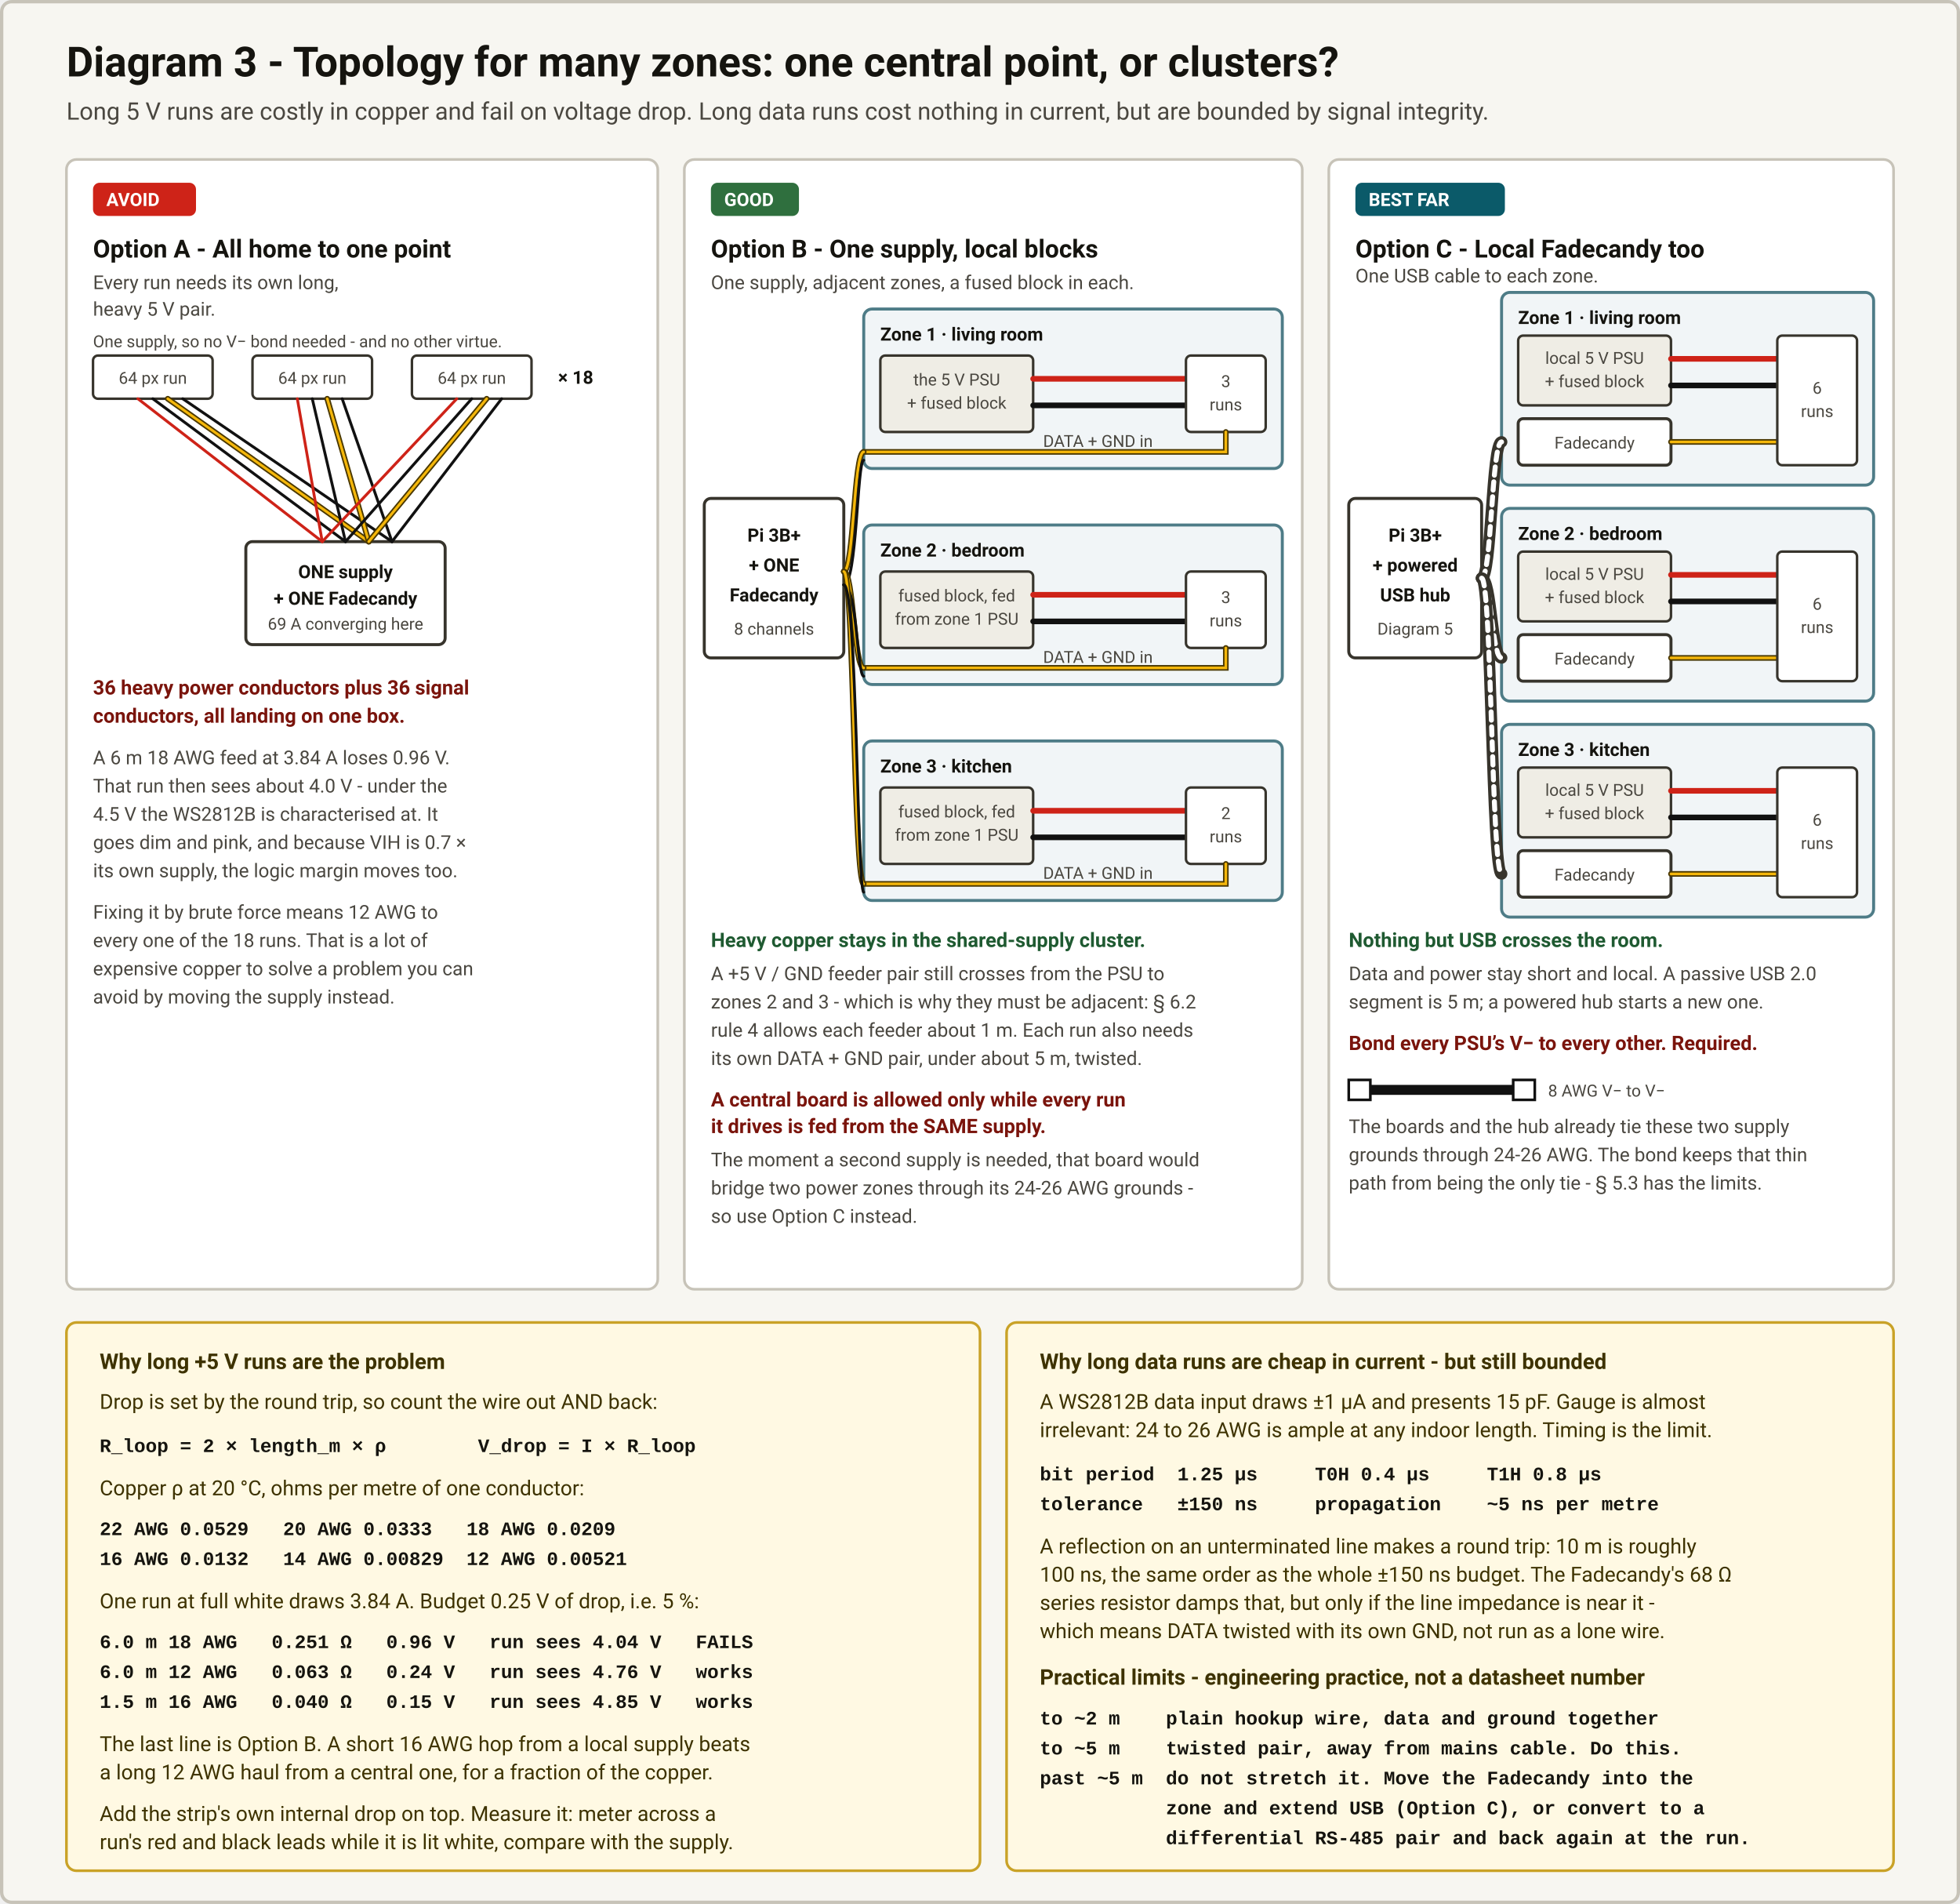
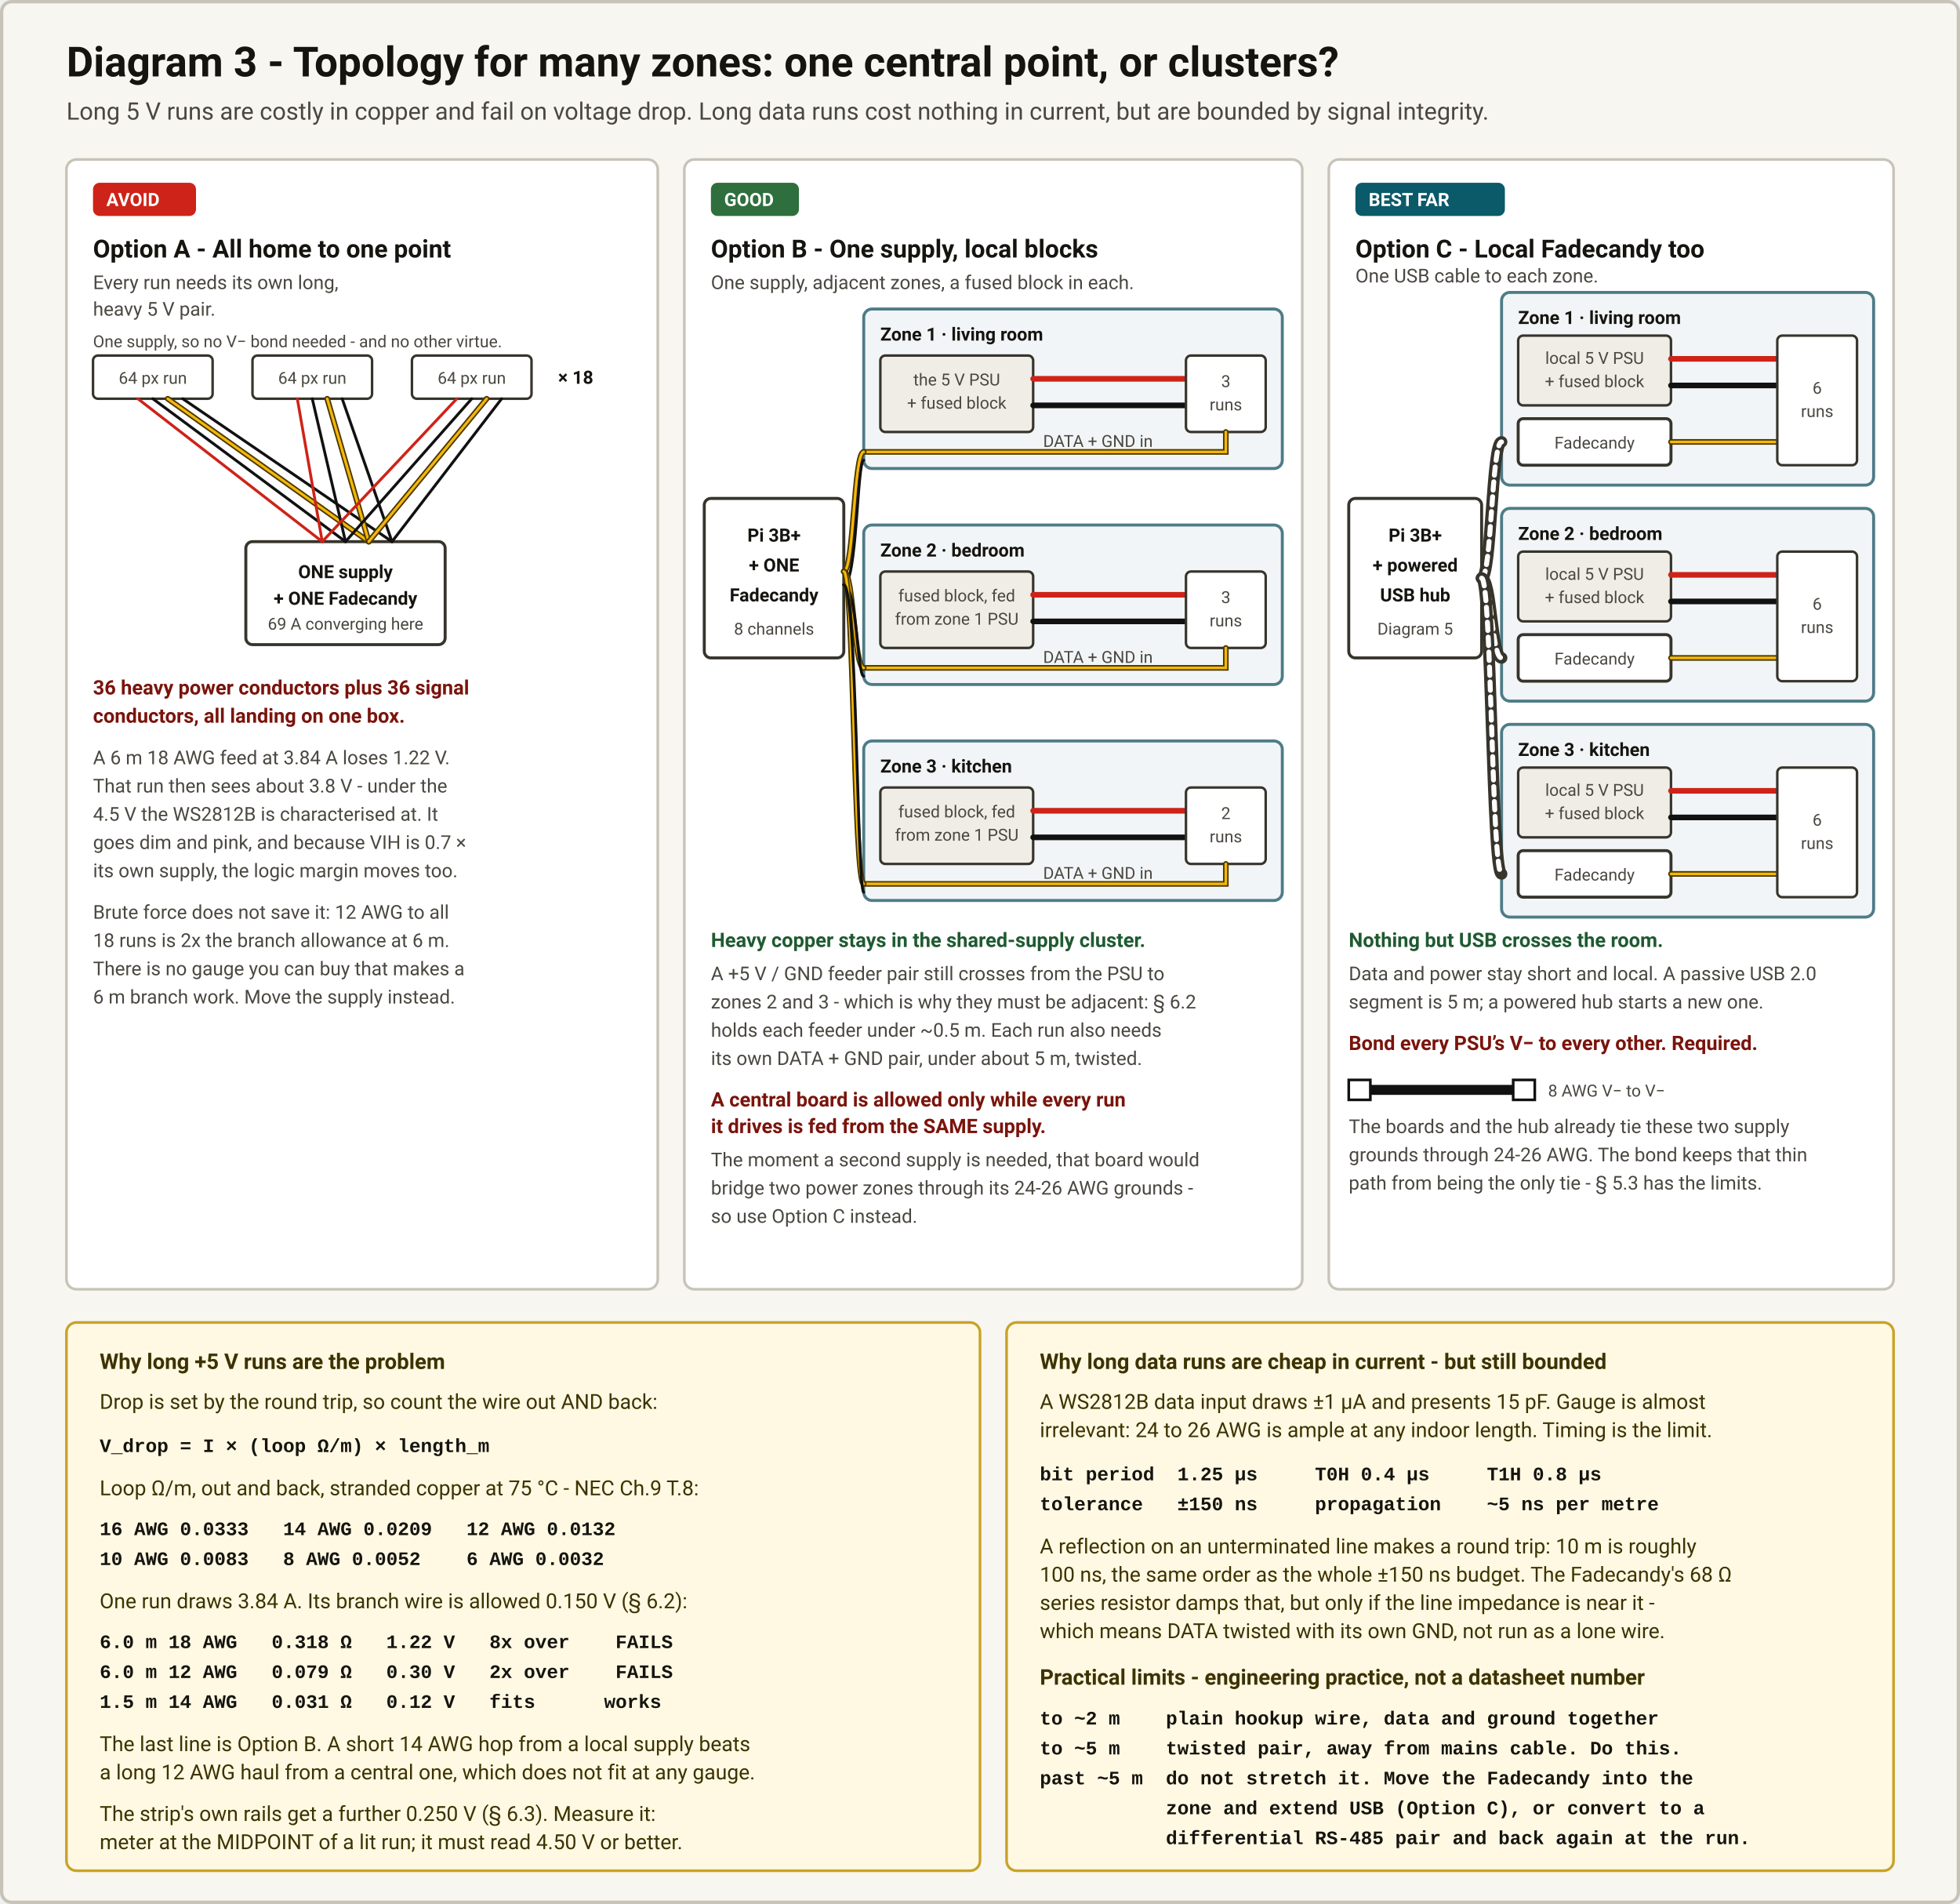
<svg xmlns="http://www.w3.org/2000/svg" viewBox="0 0 1180 1146" width="1180" height="1146" role="img" aria-labelledby="t3 d3">
  <style>
    .bg      { fill:#F7F6F1; stroke:#C7C3B8; stroke-width:2; }
    .ttl     { font:700 25px ui-sans-serif,system-ui,'Segoe UI',Roboto,Helvetica,Arial,sans-serif; fill:#15140F; }
    .sub     { font:400 14.5px ui-sans-serif,system-ui,'Segoe UI',Roboto,Helvetica,Arial,sans-serif; fill:#4A4740; }
    .lbls    { font:400 11.5px ui-sans-serif,system-ui,'Segoe UI',Roboto,Helvetica,Arial,sans-serif; fill:#4A4740; }
    .tiny    { font:400 10px ui-sans-serif,system-ui,'Segoe UI',Roboto,Helvetica,Arial,sans-serif; fill:#4A4740; }
    .wlbl    { font:700 11px ui-sans-serif,system-ui,'Segoe UI',Roboto,Helvetica,Arial,sans-serif; fill:#15140F; }
    .colttl  { font:700 15px ui-sans-serif,system-ui,'Segoe UI',Roboto,Helvetica,Arial,sans-serif; fill:#15140F; }
    .mono    { font:600 11.5px ui-monospace,'SFMono-Regular',Consolas,'Liberation Mono',monospace; fill:#15140F; }

    .col     { fill:#FFFFFF; stroke:#C7C3B8; stroke-width:1.6; }
    .box     { fill:#FFFFFF; stroke:#37342C; stroke-width:1.8; }
    .clu     { fill:#F1F5F7; stroke:#4E7C87; stroke-width:1.8; }
    .psu     { fill:#EFEDE5; stroke:#37342C; stroke-width:1.5; }
    .run     { fill:#FFFFFF; stroke:#37342C; stroke-width:1.5; }

    .tagbad  { fill:#CE2318; }
    .taggood { fill:#2F6F3E; }
    .tagbest { fill:#0B5A69; }
    .tagt    { font:700 11px ui-sans-serif,system-ui,'Segoe UI',Roboto,Helvetica,Arial,sans-serif; fill:#FFFFFF; }

    .gnd     { stroke:#111111; stroke-width:3.4; fill:none; stroke-linecap:round; }
    .pwr     { stroke:#CE2318; stroke-width:3.4; fill:none; stroke-linecap:round; }
    .gndt    { stroke:#111111; stroke-width:1.7; fill:none; stroke-linecap:round; }
    .pwrt    { stroke:#CE2318; stroke-width:1.7; fill:none; stroke-linecap:round; }
    .datc    { stroke:#4A3800; stroke-width:5.4; fill:none; stroke-linejoin:round; stroke-linecap:round; }
    .dat     { stroke:#F5B70A; stroke-width:2.6; fill:none; stroke-linejoin:round; stroke-linecap:round; }
    .datct   { stroke:#4A3800; stroke-width:3.4; fill:none; stroke-linecap:round; }
    .datt    { stroke:#F5B70A; stroke-width:1.6; fill:none; stroke-linecap:round; }
    .usbc    { stroke:#37342C; stroke-width:7; fill:none; stroke-linecap:round; }
    .usb     { stroke:#FFFFFF; stroke-width:3; fill:none; stroke-linecap:round; stroke-dasharray:5 4; }
    .bond    { stroke:#111111; stroke-width:6; fill:none; stroke-linecap:round; }

    .note    { fill:#FFF9E3; stroke:#C9A227; stroke-width:1.6; }
    .notet   { font:700 13px ui-sans-serif,system-ui,'Segoe UI',Roboto,Helvetica,Arial,sans-serif; fill:#3D3200; }
    .notep   { font:400 12.5px ui-sans-serif,system-ui,'Segoe UI',Roboto,Helvetica,Arial,sans-serif; fill:#3D3200; }
    .warnt   { font:700 12px ui-sans-serif,system-ui,'Segoe UI',Roboto,Helvetica,Arial,sans-serif; fill:#7A140C; }
    .okt     { font:700 12px ui-sans-serif,system-ui,'Segoe UI',Roboto,Helvetica,Arial,sans-serif; fill:#1F5A31; }
  </style>
  <rect class="bg" x="1" y="1" width="1178" height="1144" rx="6" />
  <text class="ttl" x="40" y="46">Diagram 3 - Topology for many zones: one central point, or clusters?</text>
  <text class="sub" x="40" y="72">Long 5 V runs are costly in copper and fail on voltage drop. Long data runs cost nothing in current, but are bounded by signal integrity.</text>
  <rect class="col" x="40" y="96" width="356" height="680" rx="6" />
  <rect class="tagbad" x="56" y="110" width="62" height="20" rx="4" />
  <text class="tagt" x="64" y="124">AVOID</text>
  <text class="colttl" x="56" y="155">Option A - All home to one point</text>
  <text class="lbls" x="56" y="174">Every run needs its own long,</text>
  <text class="lbls" x="56" y="190">heavy 5 V pair.</text>
  <text class="tiny" x="56" y="209">One supply, so no V− bond needed - and no other virtue.</text>
  <rect class="col" x="412" y="96" width="372" height="680" rx="6" />
  <rect class="taggood" x="428" y="110" width="53" height="20" rx="4" />
  <text class="tagt" x="436" y="124">GOOD</text>
  <text class="colttl" x="428" y="155">Option B - One supply, local blocks</text>
  <text class="lbls" x="428" y="174">One supply, adjacent zones, a fused block in each.</text>
  <rect class="col" x="800" y="96" width="340" height="680" rx="6" />
  <rect class="tagbest" x="816" y="110" width="90" height="20" rx="4" />
  <text class="tagt" x="824" y="124">BEST FAR</text>
  <text class="colttl" x="816" y="155">Option C - Local Fadecandy too</text>
  <text class="lbls" x="816" y="170">One USB cable to each zone.</text>
  <rect class="run" x="56" y="214" width="72" height="26" rx="3" />
  <text class="tiny" x="92" y="231" text-anchor="middle">64 px run</text>
  <rect class="run" x="152" y="214" width="72" height="26" rx="3" />
  <text class="tiny" x="188" y="231" text-anchor="middle">64 px run</text>
  <rect class="run" x="248" y="214" width="72" height="26" rx="3" />
  <text class="tiny" x="284" y="231" text-anchor="middle">64 px run</text>
  <text class="wlbl" x="336" y="231">× 18</text>
  <rect class="box" x="148" y="326" width="120" height="62" rx="4" />
  <text class="wlbl" x="208" y="348" text-anchor="middle">ONE supply</text>
  <text class="wlbl" x="208" y="364" text-anchor="middle">+ ONE Fadecandy</text>
  <text class="tiny" x="208" y="379" text-anchor="middle">69 A converging here</text>
  <path class="pwrt" d="M 83 240 L 194 326" />
  <path class="gndt" d="M 92 240 L 208 326" />
  <path class="datct" d="M 101 240 L 222 326" />
  <path class="datt" d="M 101 240 L 222 326" />
  <path class="gndt" d="M 110 240 L 236 326" />
  <path class="pwrt" d="M 179 240 L 194 326" />
  <path class="gndt" d="M 188 240 L 208 326" />
  <path class="datct" d="M 197 240 L 222 326" />
  <path class="datt" d="M 197 240 L 222 326" />
  <path class="gndt" d="M 206 240 L 236 326" />
  <path class="pwrt" d="M 275 240 L 194 326" />
  <path class="gndt" d="M 284 240 L 208 326" />
  <path class="datct" d="M 293 240 L 222 326" />
  <path class="datt" d="M 293 240 L 222 326" />
  <path class="gndt" d="M 302 240 L 236 326" />
  <text class="warnt" x="56" y="418">36 heavy power conductors plus 36 signal</text>
  <text class="warnt" x="56" y="435">conductors, all landing on one box.</text>
-   <text class="lbls" x="56" y="460">A 6 m 18 AWG feed at 3.84 A loses 0.96 V.</text>
-   <text class="lbls" x="56" y="477">That run then sees about 4.0 V - under the</text>
+   <text class="lbls" x="56" y="460">A 6 m 18 AWG feed at 3.84 A loses 1.22 V.</text>
+   <text class="lbls" x="56" y="477">That run then sees about 3.8 V - under the</text>
  <text class="lbls" x="56" y="494">4.5 V the WS2812B is characterised at. It</text>
  <text class="lbls" x="56" y="511">goes dim and pink, and because VIH is 0.7 ×</text>
  <text class="lbls" x="56" y="528">its own supply, the logic margin moves too.</text>
-   <text class="lbls" x="56" y="553">Fixing it by brute force means 12 AWG to</text>
-   <text class="lbls" x="56" y="570">every one of the 18 runs. That is a lot of</text>
-   <text class="lbls" x="56" y="587">expensive copper to solve a problem you can</text>
-   <text class="lbls" x="56" y="604">avoid by moving the supply instead.</text>
+   <text class="lbls" x="56" y="553">Brute force does not save it: 12 AWG to all</text>
+   <text class="lbls" x="56" y="570">18 runs is 2x the branch allowance at 6 m.</text>
+   <text class="lbls" x="56" y="587">There is no gauge you can buy that makes a</text>
+   <text class="lbls" x="56" y="604">6 m branch work. Move the supply instead.</text>
  <rect class="box" x="424" y="300" width="84" height="96" rx="4" />
  <text class="wlbl" x="466" y="326" text-anchor="middle">Pi 3B+</text>
  <text class="wlbl" x="466" y="344" text-anchor="middle">+ ONE</text>
  <text class="wlbl" x="466" y="362" text-anchor="middle">Fadecandy</text>
  <text class="tiny" x="466" y="382" text-anchor="middle">8 channels</text>
  <rect class="clu" x="520" y="186" width="252" height="96" rx="5" />
  <text class="wlbl" x="530" y="205">Zone 1 · living room</text>
  <rect class="psu" x="530" y="214" width="92" height="46" rx="3" />
  <text class="tiny" x="576" y="232" text-anchor="middle">the 5 V PSU</text>
  <text class="tiny" x="576" y="246" text-anchor="middle">+ fused block</text>
  <path class="pwr" d="M 622 228 H 714" />
  <path class="gnd" d="M 622 244 H 714" />
  <rect class="run" x="714" y="214" width="48" height="46" rx="3" />
  <text class="tiny" x="738" y="233" text-anchor="middle">3</text>
  <text class="tiny" x="738" y="247" text-anchor="middle">runs</text>
  <path class="datct" d="M 520 272 H 738 V 260" />
  <path class="datt" d="M 520 272 H 738 V 260" />
  <text class="tiny" x="628" y="269">DATA + GND in</text>
  <path class="datct" d="M 508 344 C 514 344, 514 272, 520 272" />
  <path class="datt" d="M 508 344 C 514 344, 514 272, 520 272" />
  <path class="gndt" d="M 508 352 C 516 352, 516 277, 520 277" />
  <rect class="clu" x="520" y="316" width="252" height="96" rx="5" />
  <text class="wlbl" x="530" y="335">Zone 2 · bedroom</text>
  <rect class="psu" x="530" y="344" width="92" height="46" rx="3" />
  <text class="tiny" x="576" y="362" text-anchor="middle">fused block, fed</text>
  <text class="tiny" x="576" y="376" text-anchor="middle">from zone 1 PSU</text>
  <path class="pwr" d="M 622 358 H 714" />
  <path class="gnd" d="M 622 374 H 714" />
  <rect class="run" x="714" y="344" width="48" height="46" rx="3" />
  <text class="tiny" x="738" y="363" text-anchor="middle">3</text>
  <text class="tiny" x="738" y="377" text-anchor="middle">runs</text>
  <path class="datct" d="M 520 402 H 738 V 390" />
  <path class="datt" d="M 520 402 H 738 V 390" />
  <text class="tiny" x="628" y="399">DATA + GND in</text>
  <path class="datct" d="M 508 344 C 514 344, 514 402, 520 402" />
  <path class="datt" d="M 508 344 C 514 344, 514 402, 520 402" />
  <path class="gndt" d="M 508 352 C 516 352, 516 407, 520 407" />
  <rect class="clu" x="520" y="446" width="252" height="96" rx="5" />
  <text class="wlbl" x="530" y="465">Zone 3 · kitchen</text>
  <rect class="psu" x="530" y="474" width="92" height="46" rx="3" />
  <text class="tiny" x="576" y="492" text-anchor="middle">fused block, fed</text>
  <text class="tiny" x="576" y="506" text-anchor="middle">from zone 1 PSU</text>
  <path class="pwr" d="M 622 488 H 714" />
  <path class="gnd" d="M 622 504 H 714" />
  <rect class="run" x="714" y="474" width="48" height="46" rx="3" />
  <text class="tiny" x="738" y="493" text-anchor="middle">2</text>
  <text class="tiny" x="738" y="507" text-anchor="middle">runs</text>
  <path class="datct" d="M 520 532 H 738 V 520" />
  <path class="datt" d="M 520 532 H 738 V 520" />
  <text class="tiny" x="628" y="529">DATA + GND in</text>
  <path class="datct" d="M 508 344 C 514 344, 514 532, 520 532" />
  <path class="datt" d="M 508 344 C 514 344, 514 532, 520 532" />
  <path class="gndt" d="M 508 352 C 516 352, 516 537, 520 537" />
  <text class="okt" x="428" y="570">Heavy copper stays in the shared-supply cluster.</text>
  <text class="lbls" x="428" y="590">A +5 V / GND feeder pair still crosses from the PSU to</text>
  <text class="lbls" x="428" y="607">zones 2 and 3 - which is why they must be adjacent: § 6.2</text>
-   <text class="lbls" x="428" y="624">rule 4 allows each feeder about 1 m. Each run also needs</text>
+   <text class="lbls" x="428" y="624">holds each feeder under ~0.5 m. Each run also needs</text>
  <text class="lbls" x="428" y="641">its own DATA + GND pair, under about 5 m, twisted.</text>
  <text class="warnt" x="428" y="666">A central board is allowed only while every run</text>
  <text class="warnt" x="428" y="682">it drives is fed from the SAME supply.</text>
  <text class="lbls" x="428" y="702">The moment a second supply is needed, that board would</text>
  <text class="lbls" x="428" y="719">bridge two power zones through its 24-26 AWG grounds -</text>
  <text class="lbls" x="428" y="736">so use Option C instead.</text>
  <rect class="box" x="812" y="300" width="80" height="96" rx="4" />
  <text class="wlbl" x="852" y="326" text-anchor="middle">Pi 3B+</text>
  <text class="wlbl" x="852" y="344" text-anchor="middle">+ powered</text>
  <text class="wlbl" x="852" y="362" text-anchor="middle">USB hub</text>
  <text class="tiny" x="852" y="382" text-anchor="middle">Diagram 5</text>
  <rect class="clu" x="904" y="176" width="224" height="116" rx="5" />
  <text class="wlbl" x="914" y="195">Zone 1 · living room</text>
  <rect class="psu" x="914" y="202" width="92" height="42" rx="3" />
  <text class="tiny" x="960" y="219" text-anchor="middle">local 5 V PSU</text>
  <text class="tiny" x="960" y="233" text-anchor="middle">+ fused block</text>
  <rect class="box" x="914" y="252" width="92" height="28" rx="3" />
  <text class="tiny" x="960" y="270" text-anchor="middle">Fadecandy</text>
  <path class="pwr" d="M 1006 216 H 1070" />
  <path class="gnd" d="M 1006 232 H 1070" />
  <path class="datct" d="M 1006 266 H 1070" />
  <path class="datt" d="M 1006 266 H 1070" />
  <rect class="run" x="1070" y="202" width="48" height="78" rx="3" />
  <text class="tiny" x="1094" y="237" text-anchor="middle">6</text>
  <text class="tiny" x="1094" y="251" text-anchor="middle">runs</text>
  <path class="usbc" d="M 892 348 C 898 348, 898 266, 904 266" />
  <path class="usb" d="M 892 348 C 898 348, 898 266, 904 266" />
  <rect class="clu" x="904" y="306" width="224" height="116" rx="5" />
  <text class="wlbl" x="914" y="325">Zone 2 · bedroom</text>
  <rect class="psu" x="914" y="332" width="92" height="42" rx="3" />
  <text class="tiny" x="960" y="349" text-anchor="middle">local 5 V PSU</text>
  <text class="tiny" x="960" y="363" text-anchor="middle">+ fused block</text>
  <rect class="box" x="914" y="382" width="92" height="28" rx="3" />
  <text class="tiny" x="960" y="400" text-anchor="middle">Fadecandy</text>
  <path class="pwr" d="M 1006 346 H 1070" />
  <path class="gnd" d="M 1006 362 H 1070" />
  <path class="datct" d="M 1006 396 H 1070" />
  <path class="datt" d="M 1006 396 H 1070" />
  <rect class="run" x="1070" y="332" width="48" height="78" rx="3" />
  <text class="tiny" x="1094" y="367" text-anchor="middle">6</text>
  <text class="tiny" x="1094" y="381" text-anchor="middle">runs</text>
  <path class="usbc" d="M 892 348 C 898 348, 898 396, 904 396" />
  <path class="usb" d="M 892 348 C 898 348, 898 396, 904 396" />
  <rect class="clu" x="904" y="436" width="224" height="116" rx="5" />
  <text class="wlbl" x="914" y="455">Zone 3 · kitchen</text>
  <rect class="psu" x="914" y="462" width="92" height="42" rx="3" />
  <text class="tiny" x="960" y="479" text-anchor="middle">local 5 V PSU</text>
  <text class="tiny" x="960" y="493" text-anchor="middle">+ fused block</text>
  <rect class="box" x="914" y="512" width="92" height="28" rx="3" />
  <text class="tiny" x="960" y="530" text-anchor="middle">Fadecandy</text>
  <path class="pwr" d="M 1006 476 H 1070" />
  <path class="gnd" d="M 1006 492 H 1070" />
  <path class="datct" d="M 1006 526 H 1070" />
  <path class="datt" d="M 1006 526 H 1070" />
  <rect class="run" x="1070" y="462" width="48" height="78" rx="3" />
  <text class="tiny" x="1094" y="497" text-anchor="middle">6</text>
  <text class="tiny" x="1094" y="511" text-anchor="middle">runs</text>
  <path class="usbc" d="M 892 348 C 898 348, 898 526, 904 526" />
  <path class="usb" d="M 892 348 C 898 348, 898 526, 904 526" />
  <text class="okt" x="812" y="570">Nothing but USB crosses the room.</text>
  <text class="lbls" x="812" y="590">Data and power stay short and local. A passive USB 2.0</text>
  <text class="lbls" x="812" y="607">segment is 5 m; a powered hub starts a new one.</text>
  <text class="warnt" x="812" y="632">Bond every PSU’s V− to every other. Required.</text>
  <path class="bond" d="M 818 656 H 918" />
  <rect x="812" y="650" width="13" height="12" fill="#FFFFFF" stroke="#111111" stroke-width="1.6" />
  <rect x="911" y="650" width="13" height="12" fill="#FFFFFF" stroke="#111111" stroke-width="1.6" />
  <text class="tiny" x="932" y="660">8 AWG V− to V−</text>
  <text class="lbls" x="812" y="682">The boards and the hub already tie these two supply</text>
  <text class="lbls" x="812" y="699">grounds through 24-26 AWG. The bond keeps that thin</text>
  <text class="lbls" x="812" y="716">path from being the only tie - § 5.3 has the limits.</text>
  <rect class="note" x="40" y="796" width="550" height="330" rx="6" />
  <text class="notet" x="60" y="824">Why long +5 V runs are the problem</text>
  <text class="notep" x="60" y="848">Drop is set by the round trip, so count the wire out AND back:</text>
-   <text class="mono" x="60" y="874" xml:space="preserve">R_loop = 2 × length_m × ρ        V_drop = I × R_loop</text>
-   <text class="notep" x="60" y="900">Copper ρ at 20 °C, ohms per metre of one conductor:</text>
-   <text class="mono" x="60" y="924" xml:space="preserve">22 AWG 0.0529   20 AWG 0.0333   18 AWG 0.0209</text>
-   <text class="mono" x="60" y="942" xml:space="preserve">16 AWG 0.0132   14 AWG 0.00829  12 AWG 0.00521</text>
-   <text class="notep" x="60" y="968">One run at full white draws 3.84 A. Budget 0.25 V of drop, i.e. 5 %:</text>
-   <text class="mono" x="60" y="992" xml:space="preserve">6.0 m 18 AWG   0.251 Ω   0.96 V   run sees 4.04 V   FAILS</text>
-   <text class="mono" x="60" y="1010" xml:space="preserve">6.0 m 12 AWG   0.063 Ω   0.24 V   run sees 4.76 V   works</text>
-   <text class="mono" x="60" y="1028" xml:space="preserve">1.5 m 16 AWG   0.040 Ω   0.15 V   run sees 4.85 V   works</text>
-   <text class="notep" x="60" y="1054">The last line is Option B. A short 16 AWG hop from a local supply beats</text>
-   <text class="notep" x="60" y="1071">a long 12 AWG haul from a central one, for a fraction of the copper.</text>
-   <text class="notep" x="60" y="1096">Add the strip's own internal drop on top. Measure it: meter across a</text>
-   <text class="notep" x="60" y="1113">run's red and black leads while it is lit white, compare with the supply.</text>
+   <text class="mono" x="60" y="874" xml:space="preserve">V_drop = I × (loop Ω/m) × length_m</text>
+   <text class="notep" x="60" y="900">Loop Ω/m, out and back, stranded copper at 75 °C - NEC Ch.9 T.8:</text>
+   <text class="mono" x="60" y="924" xml:space="preserve">16 AWG 0.0333   14 AWG 0.0209   12 AWG 0.0132</text>
+   <text class="mono" x="60" y="942" xml:space="preserve">10 AWG 0.0083   8 AWG 0.0052    6 AWG 0.0032</text>
+   <text class="notep" x="60" y="968">One run draws 3.84 A. Its branch wire is allowed 0.150 V (§ 6.2):</text>
+   <text class="mono" x="60" y="992" xml:space="preserve">6.0 m 18 AWG   0.318 Ω   1.22 V   8x over    FAILS</text>
+   <text class="mono" x="60" y="1010" xml:space="preserve">6.0 m 12 AWG   0.079 Ω   0.30 V   2x over    FAILS</text>
+   <text class="mono" x="60" y="1028" xml:space="preserve">1.5 m 14 AWG   0.031 Ω   0.12 V   fits      works</text>
+   <text class="notep" x="60" y="1054">The last line is Option B. A short 14 AWG hop from a local supply beats</text>
+   <text class="notep" x="60" y="1071">a long 12 AWG haul from a central one, which does not fit at any gauge.</text>
+   <text class="notep" x="60" y="1096">The strip's own rails get a further 0.250 V (§ 6.3). Measure it:</text>
+   <text class="notep" x="60" y="1113">meter at the MIDPOINT of a lit run; it must read 4.50 V or better.</text>
  <rect class="note" x="606" y="796" width="534" height="330" rx="6" />
  <text class="notet" x="626" y="824">Why long data runs are cheap in current - but still bounded</text>
  <text class="notep" x="626" y="848">A WS2812B data input draws ±1 µA and presents 15 pF. Gauge is almost</text>
  <text class="notep" x="626" y="865">irrelevant: 24 to 26 AWG is ample at any indoor length. Timing is the limit.</text>
  <text class="mono" x="626" y="891" xml:space="preserve">bit period  1.25 µs     T0H 0.4 µs     T1H 0.8 µs</text>
  <text class="mono" x="626" y="909" xml:space="preserve">tolerance   ±150 ns     propagation    ~5 ns per metre</text>
  <text class="notep" x="626" y="935">A reflection on an unterminated line makes a round trip: 10 m is roughly</text>
  <text class="notep" x="626" y="952">100 ns, the same order as the whole ±150 ns budget. The Fadecandy's 68 Ω</text>
  <text class="notep" x="626" y="969">series resistor damps that, but only if the line impedance is near it -</text>
  <text class="notep" x="626" y="986">which means DATA twisted with its own GND, not run as a lone wire.</text>
  <text class="notet" x="626" y="1014">Practical limits - engineering practice, not a datasheet number</text>
  <text class="mono" x="626" y="1038" xml:space="preserve">to ~2 m    plain hookup wire, data and ground together</text>
  <text class="mono" x="626" y="1056" xml:space="preserve">to ~5 m    twisted pair, away from mains cable. Do this.</text>
  <text class="mono" x="626" y="1074" xml:space="preserve">past ~5 m  do not stretch it. Move the Fadecandy into the</text>
  <text class="mono" x="626" y="1092" xml:space="preserve">           zone and extend USB (Option C), or convert to a</text>
  <text class="mono" x="626" y="1110" xml:space="preserve">           differential RS-485 pair and back again at the run.</text>
</svg>
